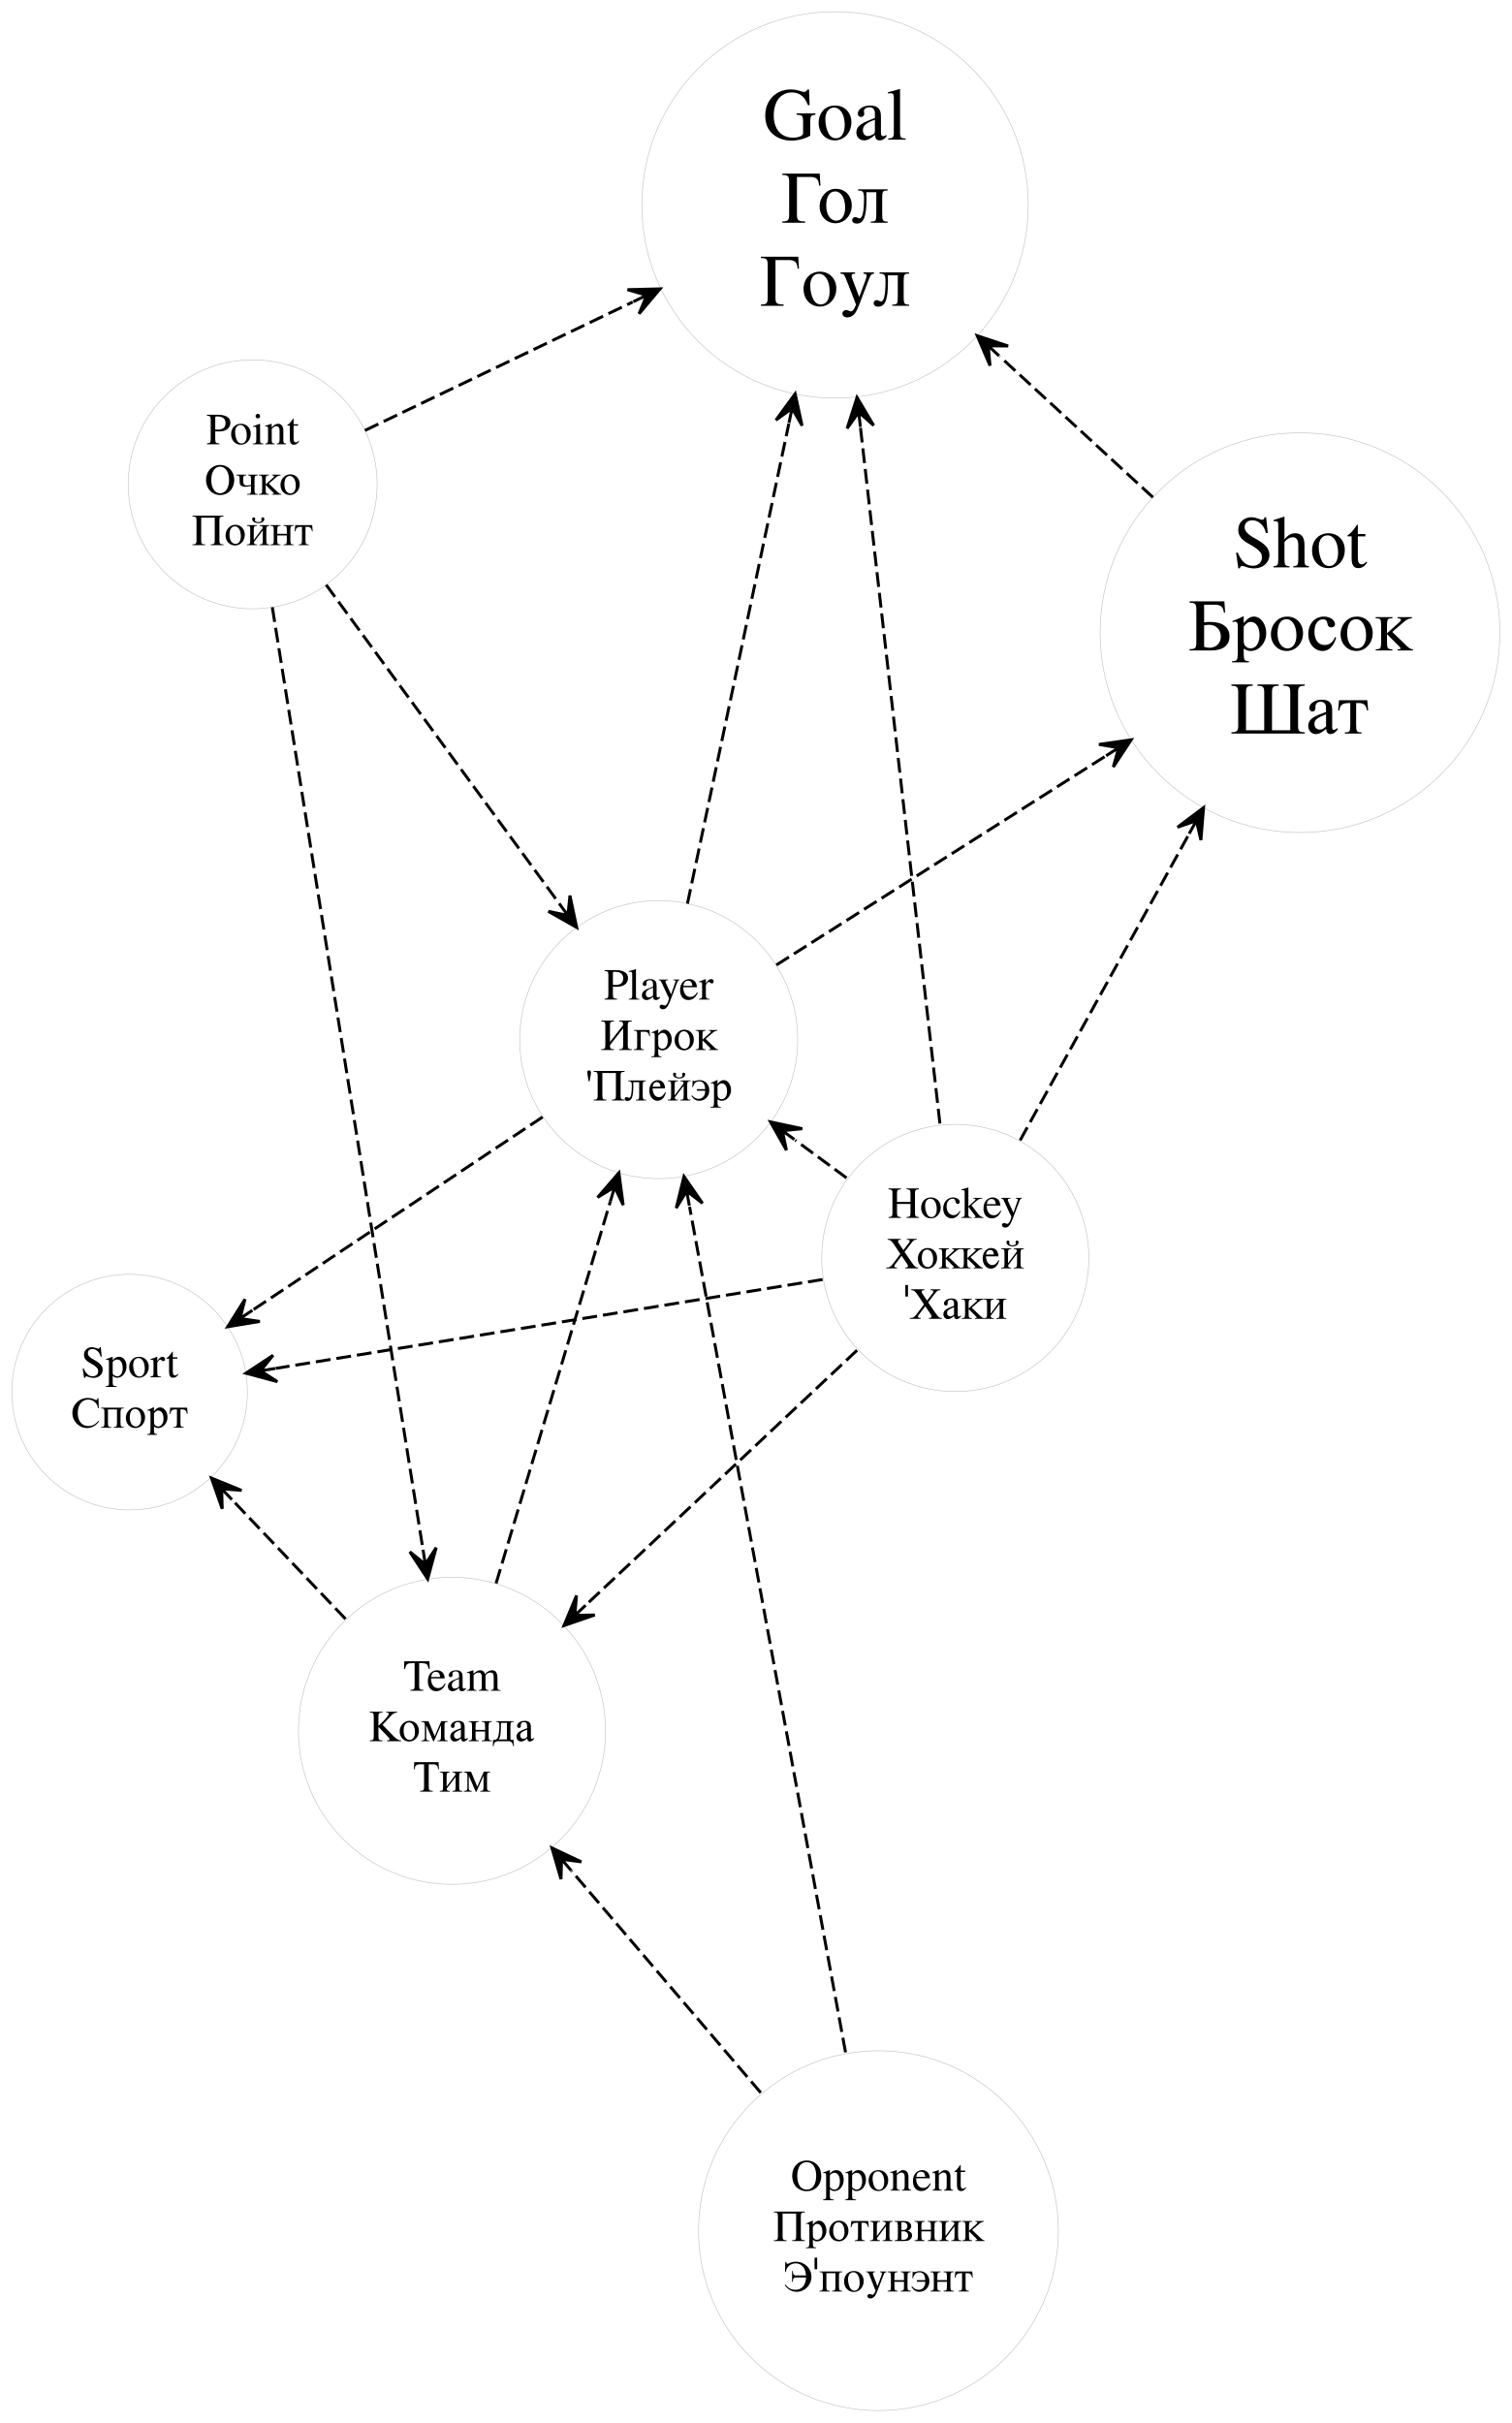
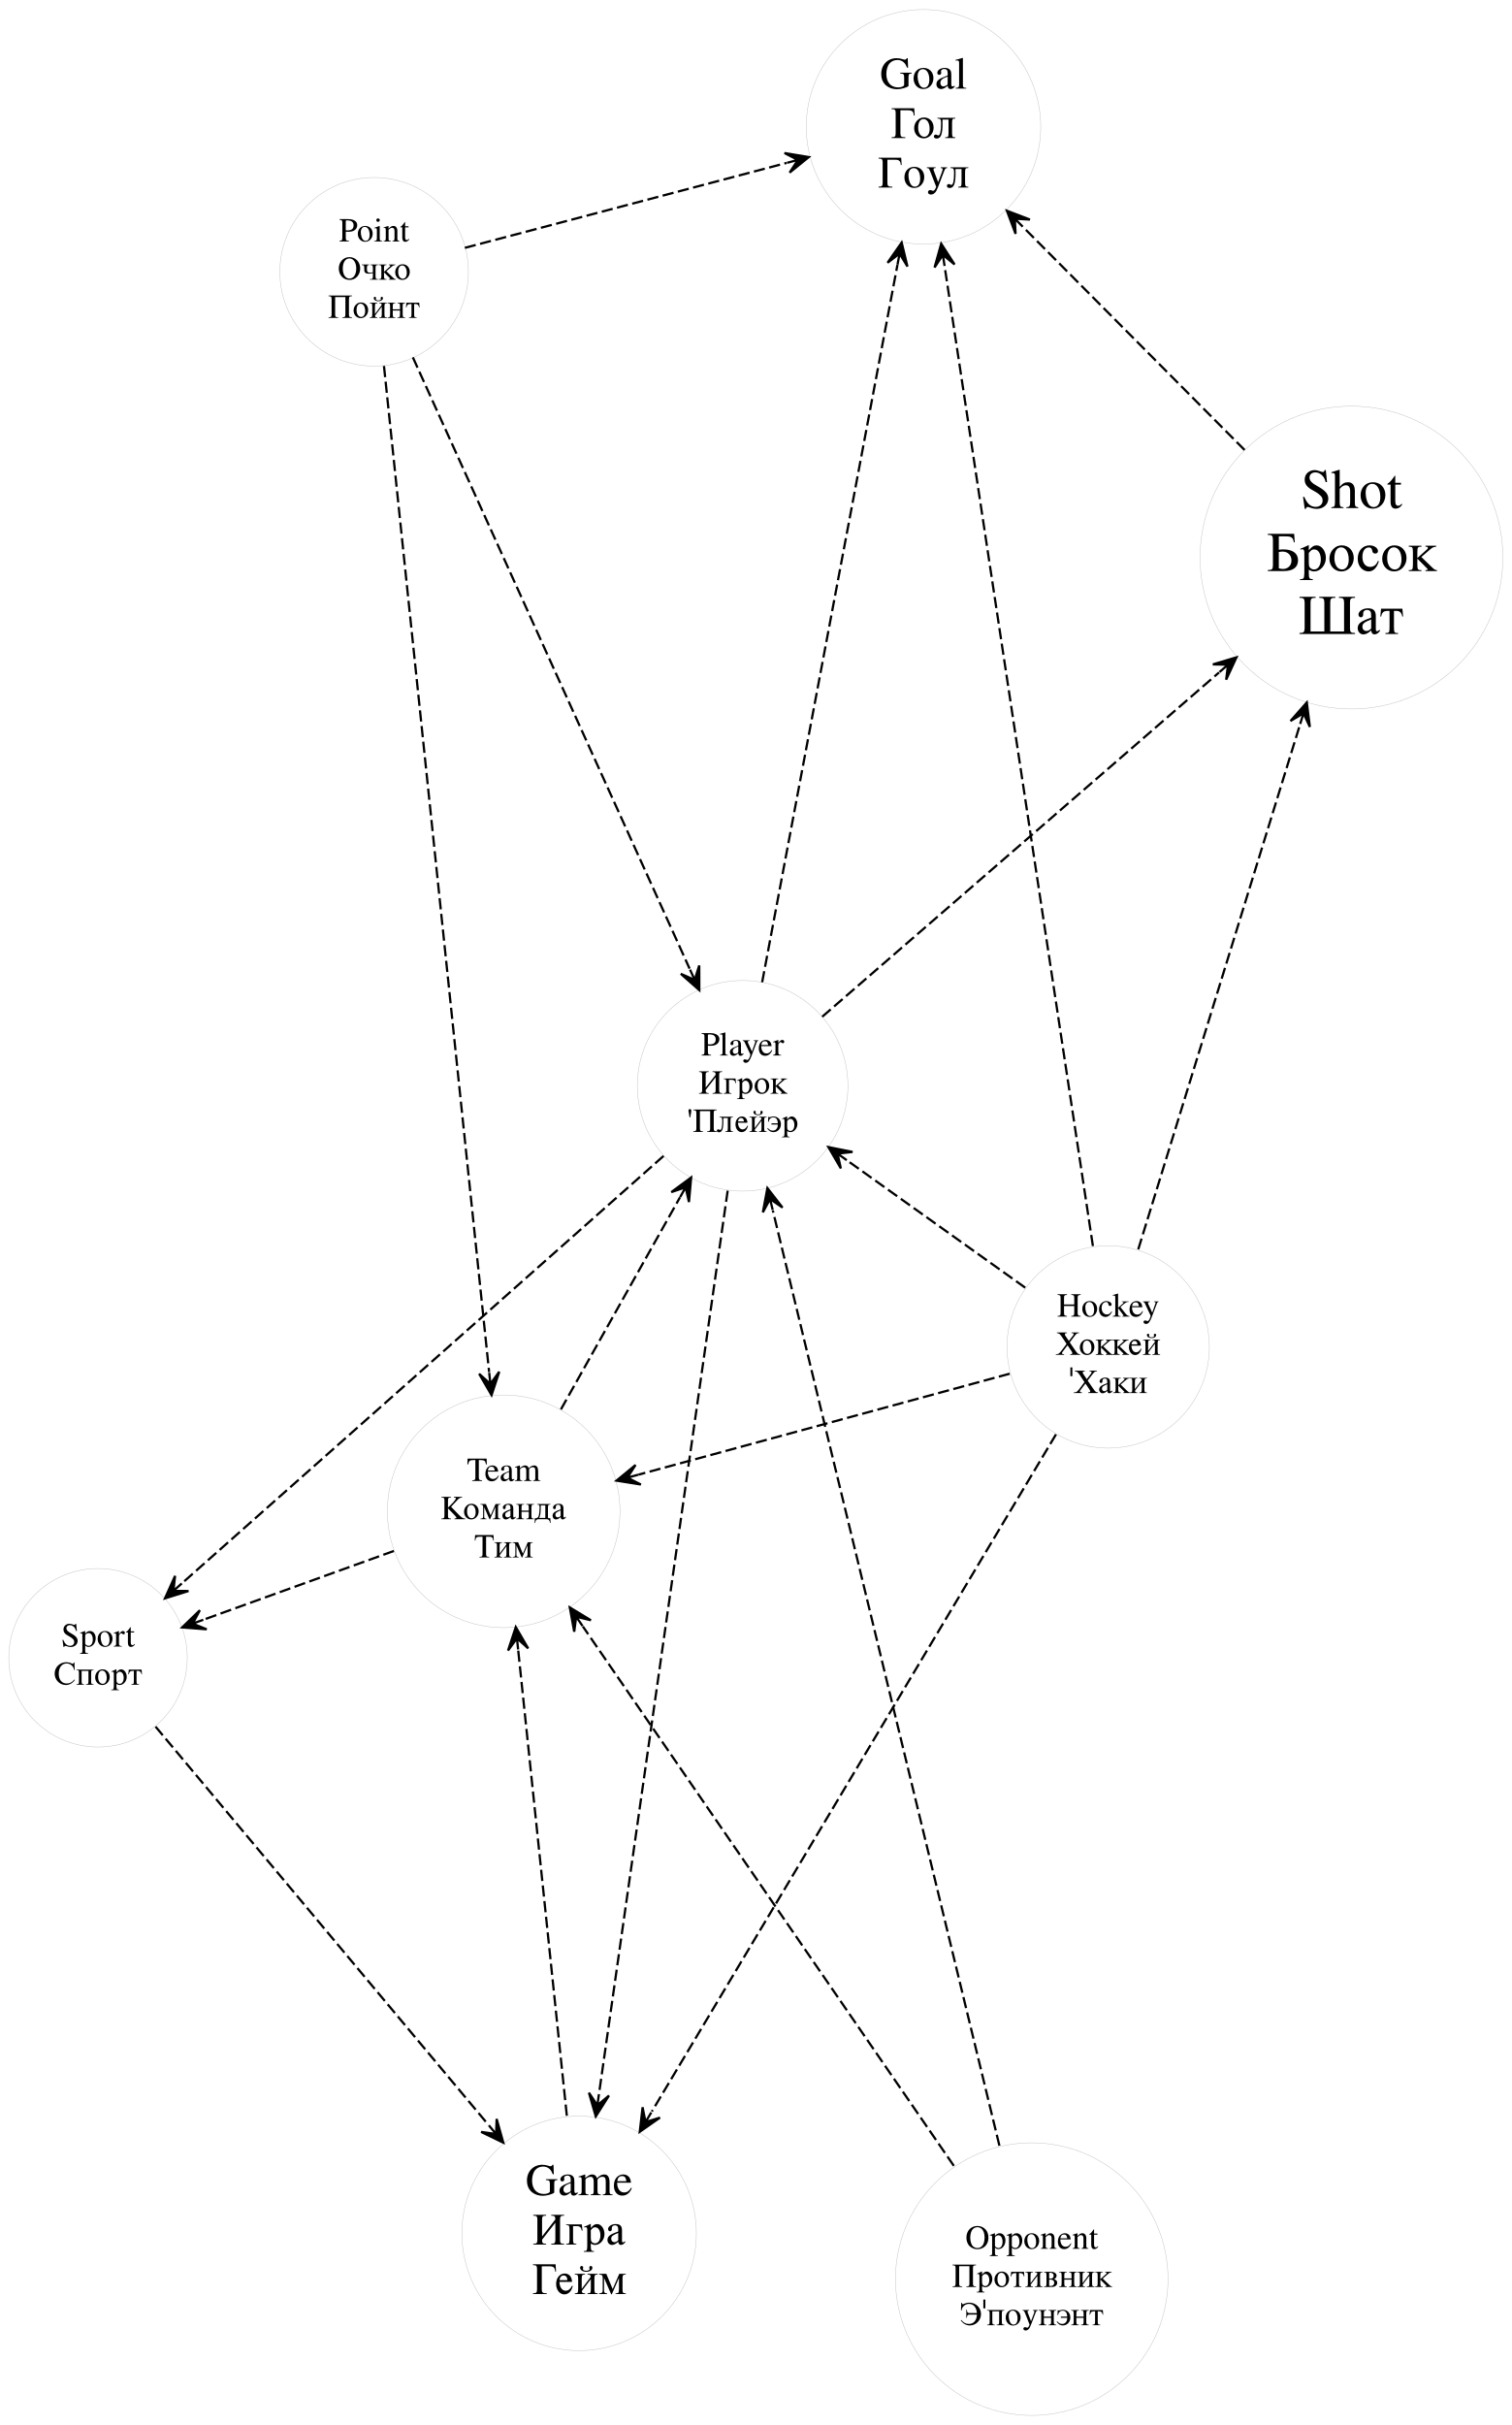
- <svg xmlns="http://www.w3.org/2000/svg" xmlns:xlink="http://www.w3.org/1999/xlink" width="509pt" height="816pt" viewBox="0.00 0.00 509.16 816.49">
-   <g id="graph0" class="graph" transform="scale(1 1) rotate(0) translate(4 812.4852)">
+ <svg xmlns="http://www.w3.org/2000/svg" xmlns:xlink="http://www.w3.org/1999/xlink" width="672pt" height="1078pt" viewBox="0.00 0.00 672.37 1078.45">
+   <g id="graph0" class="graph" transform="scale(1 1) rotate(0) translate(4 1074.447)">
    <g id="node1" class="node root has-pronunciation">
      <g id="a_node1">
        <a xlink:href="javascript:history.back()" xlink:title="Игрок" target="_top">
-           <ellipse fill="none" stroke="#c0c0c0" stroke-width=".2" cx="217.896" cy="-462.153" rx="46.839" ry="46.839" />
-           <text text-anchor="middle" x="217.896" y="-475.653" font-family="Times,serif" font-size="15.00" fill="#000000">Player</text>
-           <text text-anchor="middle" x="217.896" y="-458.653" font-family="Times,serif" font-size="15.00" fill="#000000">Игрок</text>
-           <text text-anchor="middle" x="217.896" y="-441.653" font-family="Times,serif" font-size="15.00" fill="#000000">'Плейэр</text>
+           <ellipse fill="none" stroke="#c0c0c0" stroke-width=".2" cx="326.352" cy="-591.572" rx="46.839" ry="46.839" />
+           <text text-anchor="middle" x="326.352" y="-605.072" font-family="Times,serif" font-size="15.00" fill="#000000">Player</text>
+           <text text-anchor="middle" x="326.352" y="-588.072" font-family="Times,serif" font-size="15.00" fill="#000000">Игрок</text>
+           <text text-anchor="middle" x="326.352" y="-571.072" font-family="Times,serif" font-size="15.00" fill="#000000">'Плейэр</text>
        </a>
      </g>
    </g>
    <g id="node6" class="node has-pronunciation">
      <g id="a_node6">
        <a xlink:href="../goal.html" xlink:title="Гол" target="_top">
-           <ellipse fill="none" stroke="#c0c0c0" stroke-width=".2" cx="277.305" cy="-743.431" rx="65.108" ry="65.108" />
-           <text text-anchor="middle" x="277.305" y="-765.431" font-family="Times,serif" font-size="25.00" fill="#000000">Goal</text>
-           <text text-anchor="middle" x="277.305" y="-737.431" font-family="Times,serif" font-size="25.00" fill="#000000">Гол</text>
-           <text text-anchor="middle" x="277.305" y="-709.431" font-family="Times,serif" font-size="25.00" fill="#000000">Гoул</text>
+           <ellipse fill="none" stroke="#c0c0c0" stroke-width=".2" cx="406.815" cy="-1018.121" rx="52.152" ry="52.152" />
+           <text text-anchor="middle" x="406.815" y="-1035.121" font-family="Times,serif" font-size="20.00" fill="#000000">Goal</text>
+           <text text-anchor="middle" x="406.815" y="-1013.121" font-family="Times,serif" font-size="20.00" fill="#000000">Гол</text>
+           <text text-anchor="middle" x="406.815" y="-991.121" font-family="Times,serif" font-size="20.00" fill="#000000">Гoул</text>
+         </a>
+       </g>
+     </g>
+     <g id="edge16" class="edge">
+       <path fill="none" stroke="#000000" stroke-dasharray="5,2" d="M335.039,-637.626C349.6,-714.814 378.934,-870.317 395.232,-956.717" />
+       <polygon fill="#000000" stroke="#000000" points="397.105,-966.645 390.829,-957.653 396.178,-961.732 395.252,-956.819 395.252,-956.819 395.252,-956.819 396.178,-961.732 399.673,-955.985 397.105,-966.645 397.105,-966.645" />
+     </g>
+     <g id="node7" class="node">
+       <g id="a_node7">
+         <a xlink:href="../sport.html" xlink:title="Спорт" target="_top">
+           <ellipse fill="none" stroke="#c0c0c0" stroke-width=".2" cx="39.598" cy="-337.166" rx="39.696" ry="39.696" />
+           <text text-anchor="middle" x="39.598" y="-342.166" font-family="Times,serif" font-size="15.00" fill="#000000">Sport</text>
+           <text text-anchor="middle" x="39.598" y="-325.166" font-family="Times,serif" font-size="15.00" fill="#000000">Спорт</text>
+         </a>
+       </g>
+     </g>
+     <g id="edge17" class="edge">
+       <path fill="none" stroke="#000000" stroke-dasharray="5,2" d="M291.19,-560.377C236.77,-512.096 132.622,-419.696 76.918,-370.276" />
+       <polygon fill="#000000" stroke="#000000" points="69.39,-363.597 79.857,-366.868 73.13,-366.916 76.871,-370.234 76.871,-370.234 76.871,-370.234 73.13,-366.916 73.884,-373.6 69.39,-363.597 69.39,-363.597" />
+     </g>
+     <g id="node8" class="node has-pronunciation">
+       <g id="a_node8">
+         <a xlink:href="../shot.html" xlink:title="Бросок" target="_top">
+           <ellipse fill="none" stroke="#c0c0c0" stroke-width=".2" cx="597.199" cy="-826.527" rx="67.351" ry="67.351" />
+           <text text-anchor="middle" x="597.199" y="-848.527" font-family="Times,serif" font-size="25.00" fill="#000000">Shot</text>
+           <text text-anchor="middle" x="597.199" y="-820.527" font-family="Times,serif" font-size="25.00" fill="#000000">Бросок</text>
+           <text text-anchor="middle" x="597.199" y="-792.527" font-family="Times,serif" font-size="25.00" fill="#000000">Шат</text>
+         </a>
+       </g>
+     </g>
+     <g id="edge18" class="edge">
+       <path fill="none" stroke="#000000" stroke-dasharray="5,2" d="M361.76,-622.288C406.588,-661.176 484.45,-728.72 538.293,-775.427" />
+       <polygon fill="#000000" stroke="#000000" points="546.056,-782.161 535.553,-779.008 542.279,-778.885 538.502,-775.608 538.502,-775.608 538.502,-775.608 542.279,-778.885 541.451,-772.209 546.056,-782.161 546.056,-782.161" />
+     </g>
+     <g id="node9" class="node has-pronunciation">
+       <g id="a_node9">
+         <a xlink:href="../game.html" xlink:title="Игра" target="_top">
+           <ellipse fill="none" stroke="#c0c0c0" stroke-width=".2" cx="253.619" cy="-81.161" rx="52.152" ry="52.152" />
+           <text text-anchor="middle" x="253.619" y="-98.161" font-family="Times,serif" font-size="20.00" fill="#000000">Game</text>
+           <text text-anchor="middle" x="253.619" y="-76.161" font-family="Times,serif" font-size="20.00" fill="#000000">Игра</text>
+           <text text-anchor="middle" x="253.619" y="-54.161" font-family="Times,serif" font-size="20.00" fill="#000000">Гейм</text>
+         </a>
+       </g>
+     </g>
+     <g id="edge19" class="edge">
+       <path fill="none" stroke="#000000" stroke-dasharray="5,2" d="M319.704,-544.924C306.553,-452.635 277.214,-246.741 262.456,-143.172" />
+       <polygon fill="#000000" stroke="#000000" points="261.031,-133.174 266.897,-142.439 261.736,-138.124 262.442,-143.074 262.442,-143.074 262.442,-143.074 261.736,-138.124 257.987,-143.709 261.031,-133.174 261.031,-133.174" />
+     </g>
+     <g id="node2" class="node has-pronunciation">
+       <g id="a_node2">
+         <a xlink:href="../team.html" xlink:title="Команда" target="_top">
+           <ellipse fill="none" stroke="#c0c0c0" stroke-width=".2" cx="220.064" cy="-402.314" rx="51.738" ry="51.738" />
+           <text text-anchor="middle" x="220.064" y="-415.814" font-family="Times,serif" font-size="15.00" fill="#000000">Team</text>
+           <text text-anchor="middle" x="220.064" y="-398.814" font-family="Times,serif" font-size="15.00" fill="#000000">Команда</text>
+           <text text-anchor="middle" x="220.064" y="-381.814" font-family="Times,serif" font-size="15.00" fill="#000000">Тим</text>
+         </a>
+       </g>
+     </g>
+     <g id="edge12" class="edge">
+       <path fill="none" stroke="#000000" stroke-dasharray="5,2" d="M245.523,-447.646C261.496,-476.089 282.099,-512.776 298.507,-541.991" />
+       <polygon fill="#000000" stroke="#000000" points="303.454,-550.8 294.634,-544.284 301.006,-546.441 298.557,-542.081 298.557,-542.081 298.557,-542.081 301.006,-546.441 302.481,-539.877 303.454,-550.8 303.454,-550.8" />
+     </g>
+     <g id="edge1" class="edge">
+       <path fill="none" stroke="#000000" stroke-dasharray="5,2" d="M171.227,-384.684C144.94,-375.194 112.668,-363.544 86.658,-354.154" />
+       <polygon fill="#000000" stroke="#000000" points="77.022,-350.676 87.955,-349.839 81.724,-352.373 86.427,-354.071 86.427,-354.071 86.427,-354.071 81.724,-352.373 84.899,-358.304 77.022,-350.676 77.022,-350.676" />
+     </g>
+     <g id="node3" class="node has-pronunciation">
+       <g id="a_node3">
+         <a xlink:href="../opponent.html" xlink:title="Противник" target="_top">
+           <ellipse fill="none" stroke="#c0c0c0" stroke-width=".2" cx="454.969" cy="-60.811" rx="60.623" ry="60.623" />
+           <text text-anchor="middle" x="454.969" y="-74.311" font-family="Times,serif" font-size="15.00" fill="#000000">Opponent</text>
+           <text text-anchor="middle" x="454.969" y="-57.311" font-family="Times,serif" font-size="15.00" fill="#000000">Противник</text>
+           <text text-anchor="middle" x="454.969" y="-40.311" font-family="Times,serif" font-size="15.00" fill="#000000">Эˈпoунэнт</text>
+         </a>
+       </g>
+     </g>
+     <g id="edge13" class="edge">
+       <path fill="none" stroke="#000000" stroke-dasharray="5,2" d="M440.589,-120.151C415.524,-223.585 364.183,-435.453 339.793,-536.107" />
+       <polygon fill="#000000" stroke="#000000" points="337.377,-546.075 335.359,-535.296 338.555,-541.215 339.732,-536.356 339.732,-536.356 339.732,-536.356 338.555,-541.215 344.106,-537.416 337.377,-546.075 337.377,-546.075" />
+     </g>
+     <g id="edge2" class="edge">
+       <path fill="none" stroke="#000000" stroke-dasharray="5,2" d="M420.308,-111.201C376.033,-175.568 299.821,-286.363 255.281,-351.116" />
+       <polygon fill="#000000" stroke="#000000" points="249.479,-359.551 251.439,-348.762 252.312,-355.432 255.146,-351.312 255.146,-351.312 255.146,-351.312 252.312,-355.432 258.854,-353.862 249.479,-359.551 249.479,-359.551" />
+     </g>
+     <g id="node4" class="node has-pronunciation">
+       <g id="a_node4">
+         <a xlink:href="../point.html" xlink:title="Очко" target="_top">
+           <ellipse fill="none" stroke="#c0c0c0" stroke-width=".2" cx="162.43" cy="-953.625" rx="41.94" ry="41.94" />
+           <text text-anchor="middle" x="162.43" y="-967.125" font-family="Times,serif" font-size="15.00" fill="#000000">Point</text>
+           <text text-anchor="middle" x="162.43" y="-950.125" font-family="Times,serif" font-size="15.00" fill="#000000">Очко</text>
+           <text text-anchor="middle" x="162.43" y="-933.125" font-family="Times,serif" font-size="15.00" fill="#000000">Пойнт</text>
        </a>
      </g>
    </g>
    <g id="edge14" class="edge">
-       <path fill="none" stroke="#000000" stroke-dasharray="5,2" d="M227.573,-507.971C236.821,-551.754 250.915,-618.485 261.741,-669.741" />
-       <polygon fill="#000000" stroke="#000000" points="263.86,-679.775 257.39,-670.921 262.827,-674.883 261.793,-669.991 261.793,-669.991 261.793,-669.991 262.827,-674.883 266.196,-669.061 263.86,-679.775 263.86,-679.775" />
+       <path fill="none" stroke="#000000" stroke-dasharray="5,2" d="M179.663,-915.564C209.163,-850.406 269.38,-717.406 302.757,-643.686" />
+       <polygon fill="#000000" stroke="#000000" points="307.085,-634.126 307.06,-645.092 305.023,-638.681 302.961,-643.236 302.961,-643.236 302.961,-643.236 305.023,-638.681 298.861,-641.38 307.085,-634.126 307.085,-634.126" />
    </g>
-     <g id="node7" class="node">
-       <g id="a_node7">
-         <a xlink:href="../sport.html" xlink:title="Спорт" target="_top">
-           <ellipse fill="none" stroke="#c0c0c0" stroke-width=".2" cx="39.598" cy="-343.38" rx="39.696" ry="39.696" />
-           <text text-anchor="middle" x="39.598" y="-348.38" font-family="Times,serif" font-size="15.00" fill="#000000">Sport</text>
-           <text text-anchor="middle" x="39.598" y="-331.38" font-family="Times,serif" font-size="15.00" fill="#000000">Спорт</text>
+     <g id="edge4" class="edge">
+       <path fill="none" stroke="#000000" stroke-dasharray="5,2" d="M166.809,-911.735C176.884,-815.361 201.747,-577.527 213.59,-464.238" />
+       <polygon fill="#000000" stroke="#000000" points="214.661,-454 218.097,-464.413 214.141,-458.973 213.621,-463.945 213.621,-463.945 213.621,-463.945 214.141,-458.973 209.145,-463.478 214.661,-454 214.661,-454" />
+     </g>
+     <g id="edge3" class="edge">
+       <path fill="none" stroke="#000000" stroke-dasharray="5,2" d="M202.785,-964.276C241.731,-974.554 301.205,-990.249 345.91,-1002.047" />
+       <polygon fill="#000000" stroke="#000000" points="355.784,-1004.653 344.967,-1006.453 350.95,-1003.377 346.115,-1002.101 346.115,-1002.101 346.115,-1002.101 350.95,-1003.377 347.264,-997.75 355.784,-1004.653 355.784,-1004.653" />
+     </g>
+     <g id="node5" class="node has-pronunciation">
+       <g id="a_node5">
+         <a xlink:href="../hockey.html" xlink:title="Хоккей" target="_top">
+           <ellipse fill="none" stroke="#c0c0c0" stroke-width=".2" cx="488.969" cy="-475.427" rx="45.011" ry="45.011" />
+           <text text-anchor="middle" x="488.969" y="-488.927" font-family="Times,serif" font-size="15.00" fill="#000000">Hockey</text>
+           <text text-anchor="middle" x="488.969" y="-471.927" font-family="Times,serif" font-size="15.00" fill="#000000">Хоккей</text>
+           <text text-anchor="middle" x="488.969" y="-454.927" font-family="Times,serif" font-size="15.00" fill="#000000">ˈХаки</text>
        </a>
      </g>
    </g>
    <g id="edge15" class="edge">
-       <path fill="none" stroke="#000000" stroke-dasharray="5,2" d="M178.768,-436.088C149.845,-416.821 110.536,-390.635 81.072,-371.008" />
-       <polygon fill="#000000" stroke="#000000" points="72.653,-365.4 83.471,-367.199 76.814,-368.172 80.976,-370.944 80.976,-370.944 80.976,-370.944 76.814,-368.172 78.481,-374.689 72.653,-365.4 72.653,-365.4" />
+       <path fill="none" stroke="#000000" stroke-dasharray="5,2" d="M452.068,-501.782C428.579,-518.559 397.957,-540.43 372.816,-558.386" />
+       <polygon fill="#000000" stroke="#000000" points="364.518,-564.313 370.041,-554.839 368.587,-561.407 372.656,-558.501 372.656,-558.501 372.656,-558.501 368.587,-561.407 375.271,-562.163 364.518,-564.313 364.518,-564.313" />
    </g>
-     <g id="node8" class="node has-pronunciation">
-       <g id="a_node8">
-         <a xlink:href="../shot.html" xlink:title="Бросок" target="_top">
-           <ellipse fill="none" stroke="#c0c0c0" stroke-width=".2" cx="433.987" cy="-599.289" rx="67.351" ry="67.351" />
-           <text text-anchor="middle" x="433.987" y="-621.289" font-family="Times,serif" font-size="25.00" fill="#000000">Shot</text>
-           <text text-anchor="middle" x="433.987" y="-593.289" font-family="Times,serif" font-size="25.00" fill="#000000">Бросок</text>
-           <text text-anchor="middle" x="433.987" y="-565.289" font-family="Times,serif" font-size="25.00" fill="#000000">Шат</text>
-         </a>
-       </g>
+     <g id="edge6" class="edge">
+       <path fill="none" stroke="#000000" stroke-dasharray="5,2" d="M445.166,-463.518C400.24,-451.303 330.039,-432.216 279.985,-418.606" />
+       <polygon fill="#000000" stroke="#000000" points="270.256,-415.961 281.086,-414.242 275.081,-417.273 279.906,-418.585 279.906,-418.585 279.906,-418.585 275.081,-417.273 278.725,-422.927 270.256,-415.961 270.256,-415.961" />
    </g>
-     <g id="edge16" class="edge">
-       <path fill="none" stroke="#000000" stroke-dasharray="5,2" d="M257.531,-487.306C288.55,-506.992 332.351,-534.788 368.552,-557.763" />
-       <polygon fill="#000000" stroke="#000000" points="377.101,-563.188 366.247,-561.629 372.88,-560.509 368.658,-557.83 368.658,-557.83 368.658,-557.83 372.88,-560.509 371.07,-554.03 377.101,-563.188 377.101,-563.188" />
+     <g id="edge8" class="edge">
+       <path fill="none" stroke="#000000" stroke-dasharray="5,2" d="M482.176,-520.3C467.525,-617.081 432.932,-845.6 416.201,-956.12" />
+       <polygon fill="#000000" stroke="#000000" points="414.688,-966.119 411.735,-955.558 415.436,-961.175 416.184,-956.231 416.184,-956.231 416.184,-956.231 415.436,-961.175 420.634,-956.905 414.688,-966.119 414.688,-966.119" />
    </g>
-     <g id="node2" class="node has-pronunciation">
-       <g id="a_node2">
-         <a xlink:href="../team.html" xlink:title="Команда" target="_top">
-           <ellipse fill="none" stroke="#c0c0c0" stroke-width=".2" cx="148.226" cy="-229.246" rx="51.738" ry="51.738" />
-           <text text-anchor="middle" x="148.226" y="-242.746" font-family="Times,serif" font-size="15.00" fill="#000000">Team</text>
-           <text text-anchor="middle" x="148.226" y="-225.746" font-family="Times,serif" font-size="15.00" fill="#000000">Команда</text>
-           <text text-anchor="middle" x="148.226" y="-208.746" font-family="Times,serif" font-size="15.00" fill="#000000">Тим</text>
-         </a>
-       </g>
+     <g id="edge7" class="edge">
+       <path fill="none" stroke="#000000" stroke-dasharray="5,2" d="M502.348,-518.831C520.309,-577.095 552.478,-681.454 574.322,-752.313" />
+       <polygon fill="#000000" stroke="#000000" points="577.333,-762.082 570.087,-753.851 575.86,-757.303 574.387,-752.525 574.387,-752.525 574.387,-752.525 575.86,-757.303 578.687,-751.2 577.333,-762.082 577.333,-762.082" />
+     </g>
+     <g id="edge5" class="edge">
+       <path fill="none" stroke="#000000" stroke-dasharray="5,2" d="M465.758,-436.544C423.55,-365.834 334.146,-216.062 285.978,-135.37" />
+       <polygon fill="#000000" stroke="#000000" points="280.598,-126.356 289.588,-132.637 283.161,-130.65 285.724,-134.943 285.724,-134.943 285.724,-134.943 283.161,-130.65 281.86,-137.25 280.598,-126.356 280.598,-126.356" />
+     </g>
+     <g id="edge9" class="edge">
+       <path fill="none" stroke="#000000" stroke-dasharray="5,2" d="M65.201,-306.54C101.928,-262.609 169.918,-181.281 213.399,-129.271" />
+       <polygon fill="#000000" stroke="#000000" points="219.893,-121.503 216.932,-132.061 216.686,-125.339 213.479,-129.175 213.479,-129.175 213.479,-129.175 216.686,-125.339 210.027,-126.288 219.893,-121.503 219.893,-121.503" />
    </g>
    <g id="edge10" class="edge">
-       <path fill="none" stroke="#000000" stroke-dasharray="5,2" d="M163.087,-278.924C174.397,-316.735 189.95,-368.73 201.6,-407.675" />
-       <polygon fill="#000000" stroke="#000000" points="204.473,-417.279 197.296,-408.988 203.04,-412.488 201.607,-407.698 201.607,-407.698 201.607,-407.698 203.04,-412.488 205.918,-406.409 204.473,-417.279 204.473,-417.279" />
-     </g>
-     <g id="edge1" class="edge">
-       <path fill="none" stroke="#000000" stroke-dasharray="5,2" d="M112.356,-266.934C100.061,-279.852 86.335,-294.274 74.147,-307.08" />
-       <polygon fill="#000000" stroke="#000000" points="67.171,-314.41 70.805,-304.064 70.618,-310.788 74.065,-307.166 74.065,-307.166 74.065,-307.166 70.618,-310.788 77.325,-310.269 67.171,-314.41 67.171,-314.41" />
-     </g>
-     <g id="node3" class="node has-pronunciation">
-       <g id="a_node3">
-         <a xlink:href="../opponent.html" xlink:title="Противник" target="_top">
-           <ellipse fill="none" stroke="#c0c0c0" stroke-width=".2" cx="291.929" cy="-60.811" rx="60.623" ry="60.623" />
-           <text text-anchor="middle" x="291.929" y="-74.311" font-family="Times,serif" font-size="15.00" fill="#000000">Opponent</text>
-           <text text-anchor="middle" x="291.929" y="-57.311" font-family="Times,serif" font-size="15.00" fill="#000000">Противник</text>
-           <text text-anchor="middle" x="291.929" y="-40.311" font-family="Times,serif" font-size="15.00" fill="#000000">Эˈпoунэнт</text>
-         </a>
-       </g>
+       <path fill="none" stroke="#000000" stroke-dasharray="5,2" d="M549.648,-874.38C519.493,-904.727 480.744,-943.722 451.216,-973.439" />
+       <polygon fill="#000000" stroke="#000000" points="443.918,-980.783 447.774,-970.517 447.442,-977.236 450.966,-973.689 450.966,-973.689 450.966,-973.689 447.442,-977.236 454.159,-976.861 443.918,-980.783 443.918,-980.783" />
    </g>
    <g id="edge11" class="edge">
-       <path fill="none" stroke="#000000" stroke-dasharray="5,2" d="M280.846,-120.896C266.63,-197.962 242.159,-330.62 228.286,-405.826" />
-       <polygon fill="#000000" stroke="#000000" points="226.401,-416.045 223.79,-405.394 227.308,-411.128 228.215,-406.211 228.215,-406.211 228.215,-406.211 227.308,-411.128 232.641,-407.027 226.401,-416.045 226.401,-416.045" />
-     </g>
-     <g id="edge2" class="edge">
-       <path fill="none" stroke="#000000" stroke-dasharray="5,2" d="M252.281,-107.282C232.427,-130.553 208.437,-158.672 188.498,-182.043" />
-       <polygon fill="#000000" stroke="#000000" points="181.903,-189.774 184.97,-179.245 185.148,-185.97 188.393,-182.166 188.393,-182.166 188.393,-182.166 185.148,-185.97 191.817,-185.087 181.903,-189.774 181.903,-189.774" />
-     </g>
-     <g id="node4" class="node has-pronunciation">
-       <g id="a_node4">
-         <a xlink:href="../point.html" xlink:title="Очко" target="_top">
-           <ellipse fill="none" stroke="#c0c0c0" stroke-width=".2" cx="81.065" cy="-649.281" rx="41.94" ry="41.94" />
-           <text text-anchor="middle" x="81.065" y="-662.781" font-family="Times,serif" font-size="15.00" fill="#000000">Point</text>
-           <text text-anchor="middle" x="81.065" y="-645.781" font-family="Times,serif" font-size="15.00" fill="#000000">Очко</text>
-           <text text-anchor="middle" x="81.065" y="-628.781" font-family="Times,serif" font-size="15.00" fill="#000000">Пойнт</text>
-         </a>
-       </g>
-     </g>
-     <g id="edge12" class="edge">
-       <path fill="none" stroke="#000000" stroke-dasharray="5,2" d="M105.844,-615.394C127.782,-585.391 159.994,-541.339 184.257,-508.157" />
-       <polygon fill="#000000" stroke="#000000" points="190.243,-499.971 187.973,-510.699 187.292,-504.007 184.34,-508.043 184.34,-508.043 184.34,-508.043 187.292,-504.007 180.708,-505.387 190.243,-499.971 190.243,-499.971" />
-     </g>
-     <g id="edge4" class="edge">
-       <path fill="none" stroke="#000000" stroke-dasharray="5,2" d="M87.688,-607.857C99.578,-533.498 124.59,-377.069 138.454,-290.363" />
-       <polygon fill="#000000" stroke="#000000" points="140.047,-280.401 142.911,-290.986 139.257,-285.338 138.468,-290.276 138.468,-290.276 138.468,-290.276 139.257,-285.338 134.024,-289.565 140.047,-280.401 140.047,-280.401" />
-     </g>
-     <g id="edge3" class="edge">
-       <path fill="none" stroke="#000000" stroke-dasharray="5,2" d="M118.902,-667.434C144.438,-679.686 178.869,-696.205 209.108,-710.712" />
-       <polygon fill="#000000" stroke="#000000" points="218.343,-715.143 207.38,-714.875 213.835,-712.981 209.327,-710.818 209.327,-710.818 209.327,-710.818 213.835,-712.981 211.274,-706.76 218.343,-715.143 218.343,-715.143" />
-     </g>
-     <g id="node5" class="node has-pronunciation">
-       <g id="a_node5">
-         <a xlink:href="../hockey.html" xlink:title="Хоккей" target="_top">
-           <ellipse fill="none" stroke="#c0c0c0" stroke-width=".2" cx="317.82" cy="-388.581" rx="45.011" ry="45.011" />
-           <text text-anchor="middle" x="317.82" y="-402.081" font-family="Times,serif" font-size="15.00" fill="#000000">Hockey</text>
-           <text text-anchor="middle" x="317.82" y="-385.081" font-family="Times,serif" font-size="15.00" fill="#000000">Хоккей</text>
-           <text text-anchor="middle" x="317.82" y="-368.081" font-family="Times,serif" font-size="15.00" fill="#000000">ˈХаки</text>
-         </a>
-       </g>
-     </g>
-     <g id="edge13" class="edge">
-       <path fill="none" stroke="#000000" stroke-dasharray="5,2" d="M281.179,-415.559C275.566,-419.692 269.71,-424.003 263.925,-428.262" />
-       <polygon fill="#000000" stroke="#000000" points="255.537,-434.438 260.922,-424.886 259.564,-431.474 263.59,-428.509 263.59,-428.509 263.59,-428.509 259.564,-431.474 266.258,-432.133 255.537,-434.438 255.537,-434.438" />
-     </g>
-     <g id="edge5" class="edge">
-       <path fill="none" stroke="#000000" stroke-dasharray="5,2" d="M284.718,-357.482C258.702,-333.039 222.189,-298.735 193.473,-271.756" />
-       <polygon fill="#000000" stroke="#000000" points="185.975,-264.711 196.344,-268.279 189.619,-268.135 193.263,-271.558 193.263,-271.558 193.263,-271.558 189.619,-268.135 190.182,-274.838 185.975,-264.711 185.975,-264.711" />
-     </g>
-     <g id="edge8" class="edge">
-       <path fill="none" stroke="#000000" stroke-dasharray="5,2" d="M312.647,-433.884C305.897,-493.008 293.991,-597.289 285.88,-668.326" />
-       <polygon fill="#000000" stroke="#000000" points="284.712,-678.556 281.375,-668.11 285.279,-673.588 285.846,-668.621 285.846,-668.621 285.846,-668.621 285.279,-673.588 290.317,-669.131 284.712,-678.556 284.712,-678.556" />
-     </g>
-     <g id="edge6" class="edge">
-       <path fill="none" stroke="#000000" stroke-dasharray="5,2" d="M273.119,-381.319C222.716,-373.131 141.007,-359.856 88.818,-351.377" />
-       <polygon fill="#000000" stroke="#000000" points="78.792,-349.748 89.384,-346.91 83.728,-350.55 88.663,-351.352 88.663,-351.352 88.663,-351.352 83.728,-350.55 87.941,-355.794 78.792,-349.748 78.792,-349.748" />
-     </g>
-     <g id="edge7" class="edge">
-       <path fill="none" stroke="#000000" stroke-dasharray="5,2" d="M339.67,-428.214C355.658,-457.214 377.745,-497.275 396.526,-531.341" />
-       <polygon fill="#000000" stroke="#000000" points="401.475,-540.317 392.706,-533.733 399.061,-535.939 396.647,-531.56 396.647,-531.56 396.647,-531.56 399.061,-535.939 400.588,-529.388 401.475,-540.317 401.475,-540.317" />
-     </g>
-     <g id="edge9" class="edge">
-       <path fill="none" stroke="#000000" stroke-dasharray="5,2" d="M384.412,-644.897C368.007,-659.988 349.648,-676.878 332.827,-692.353" />
-       <polygon fill="#000000" stroke="#000000" points="325.219,-699.352 329.532,-689.269 328.899,-695.966 332.579,-692.581 332.579,-692.581 332.579,-692.581 328.899,-695.966 335.625,-695.893 325.219,-699.352 325.219,-699.352" />
+       <path fill="none" stroke="#000000" stroke-dasharray="5,2" d="M248.153,-133.474C242.228,-190.181 232.781,-280.604 226.501,-340.706" />
+       <polygon fill="#000000" stroke="#000000" points="225.444,-350.82 222.008,-340.407 225.964,-345.847 226.483,-340.875 226.483,-340.875 226.483,-340.875 225.964,-345.847 230.959,-341.342 225.444,-350.82 225.444,-350.82" />
    </g>
  </g>
</svg>
